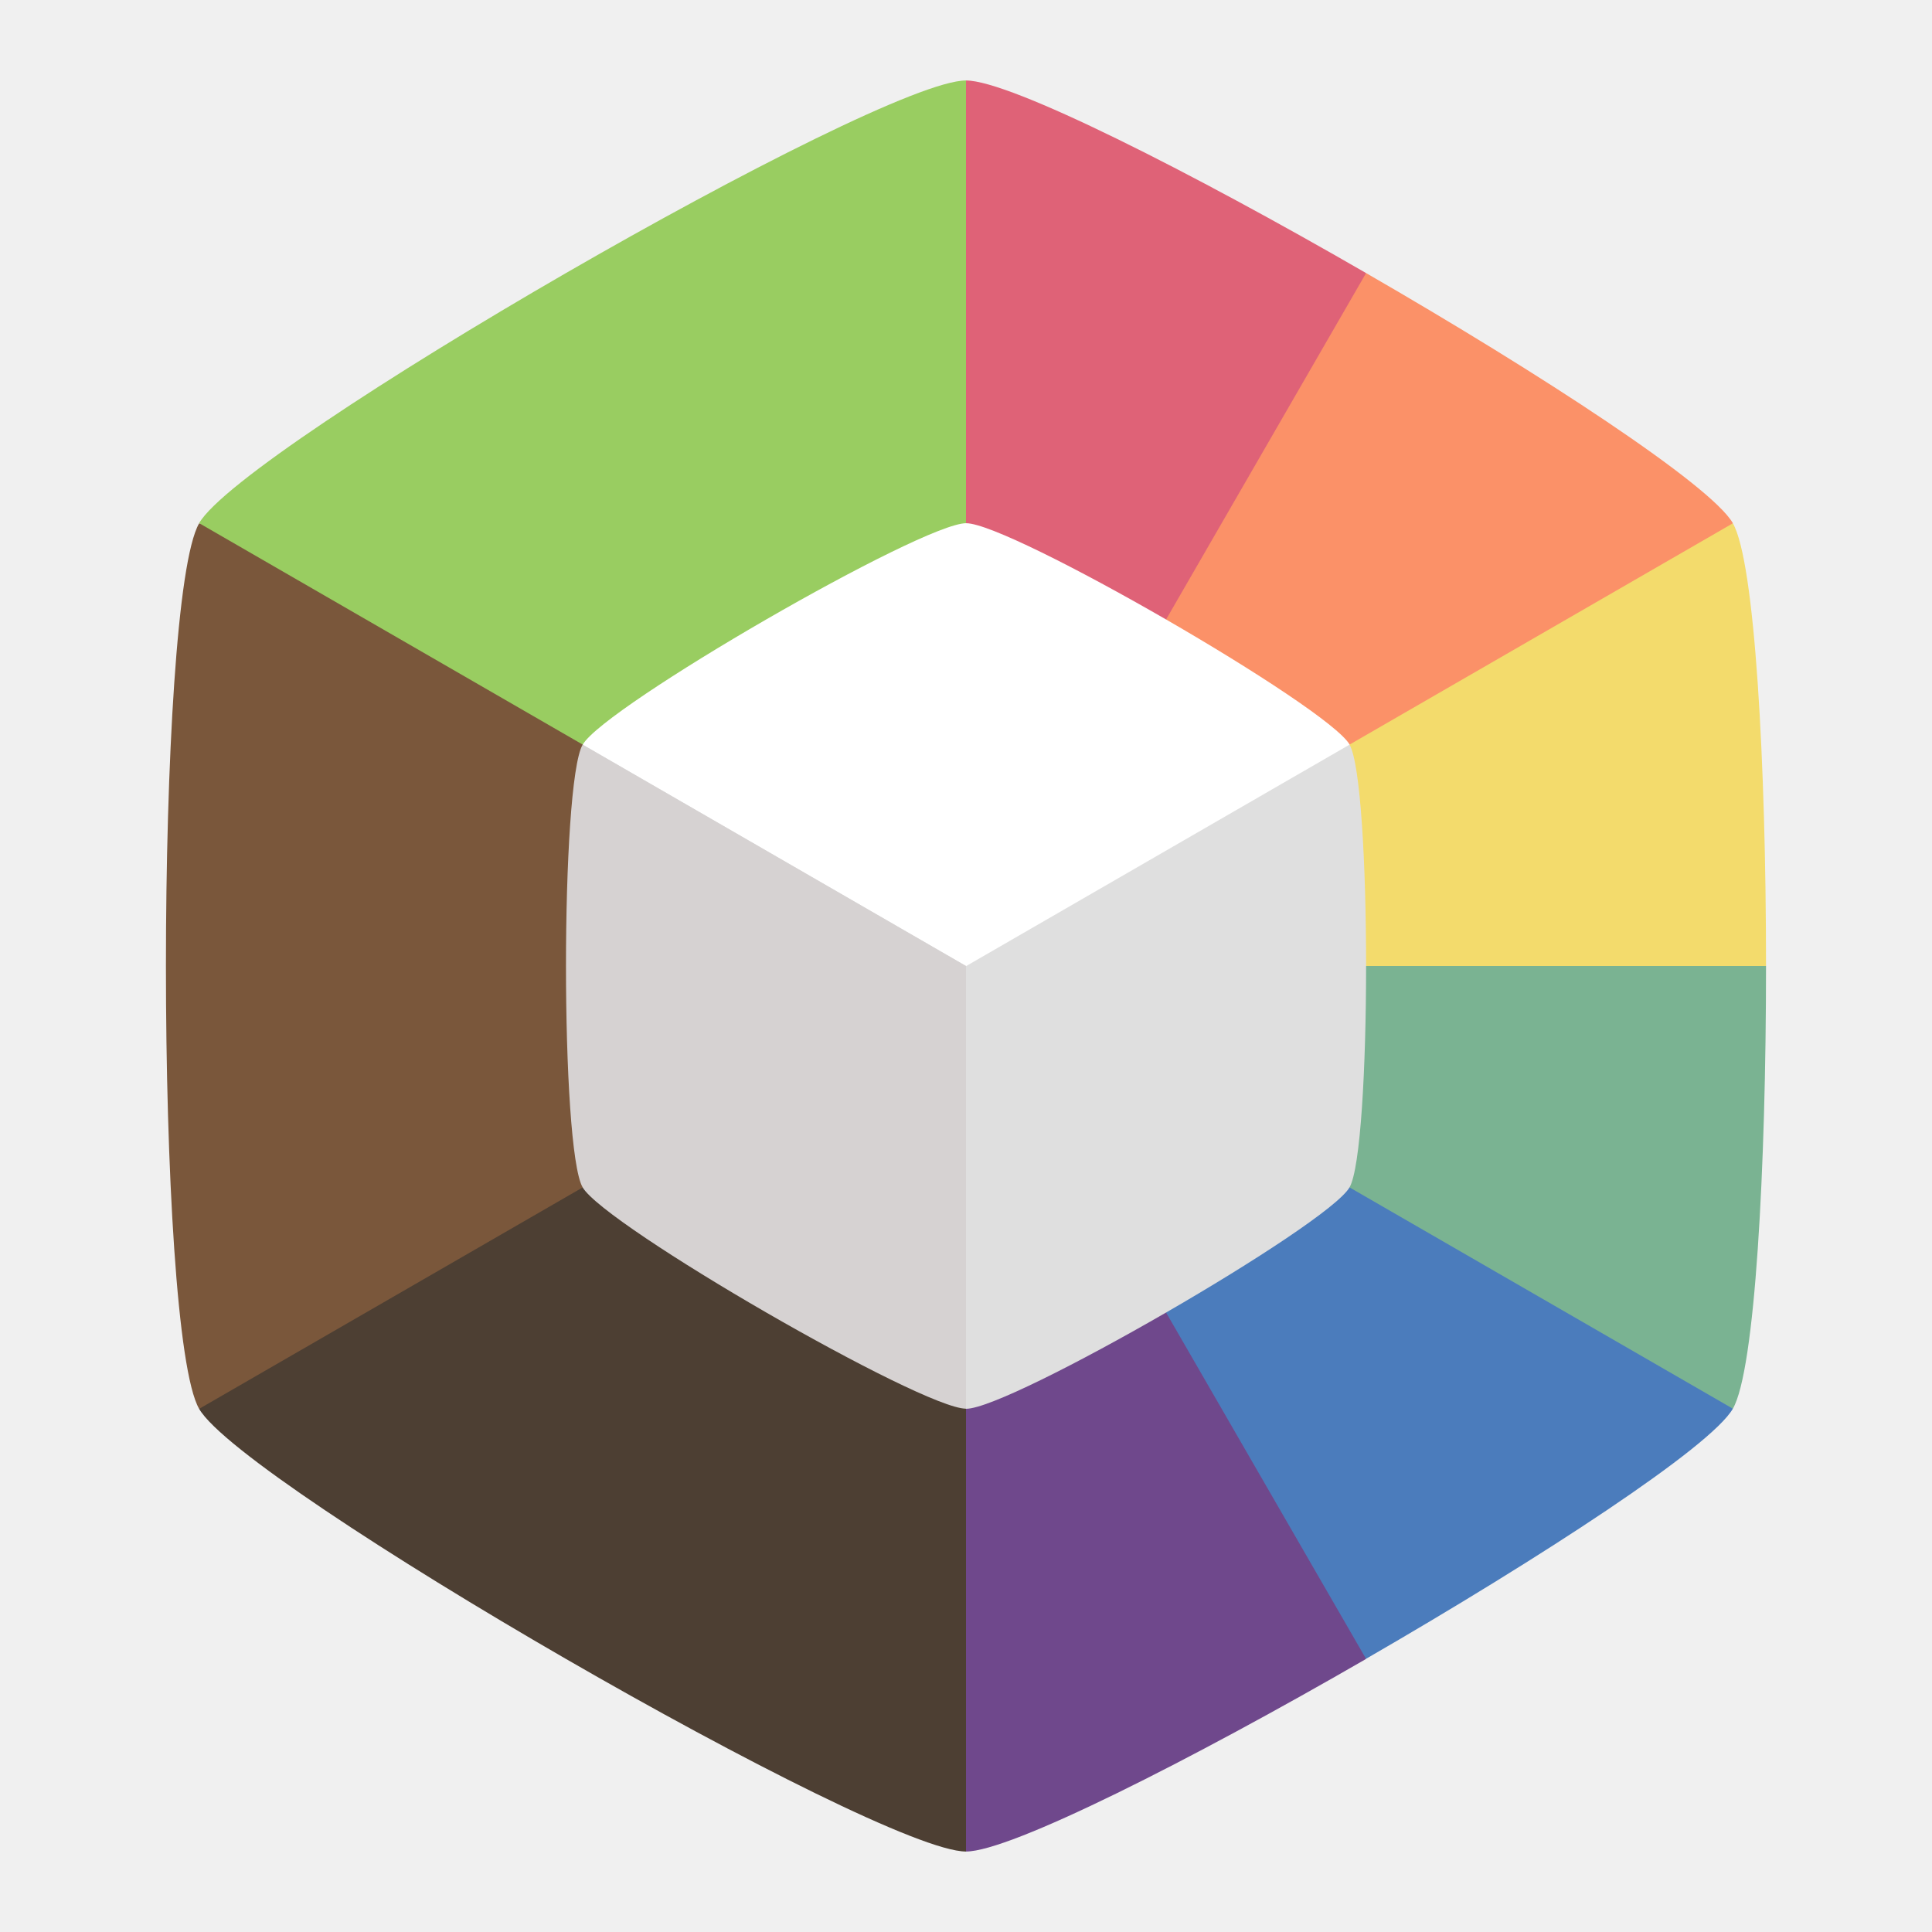
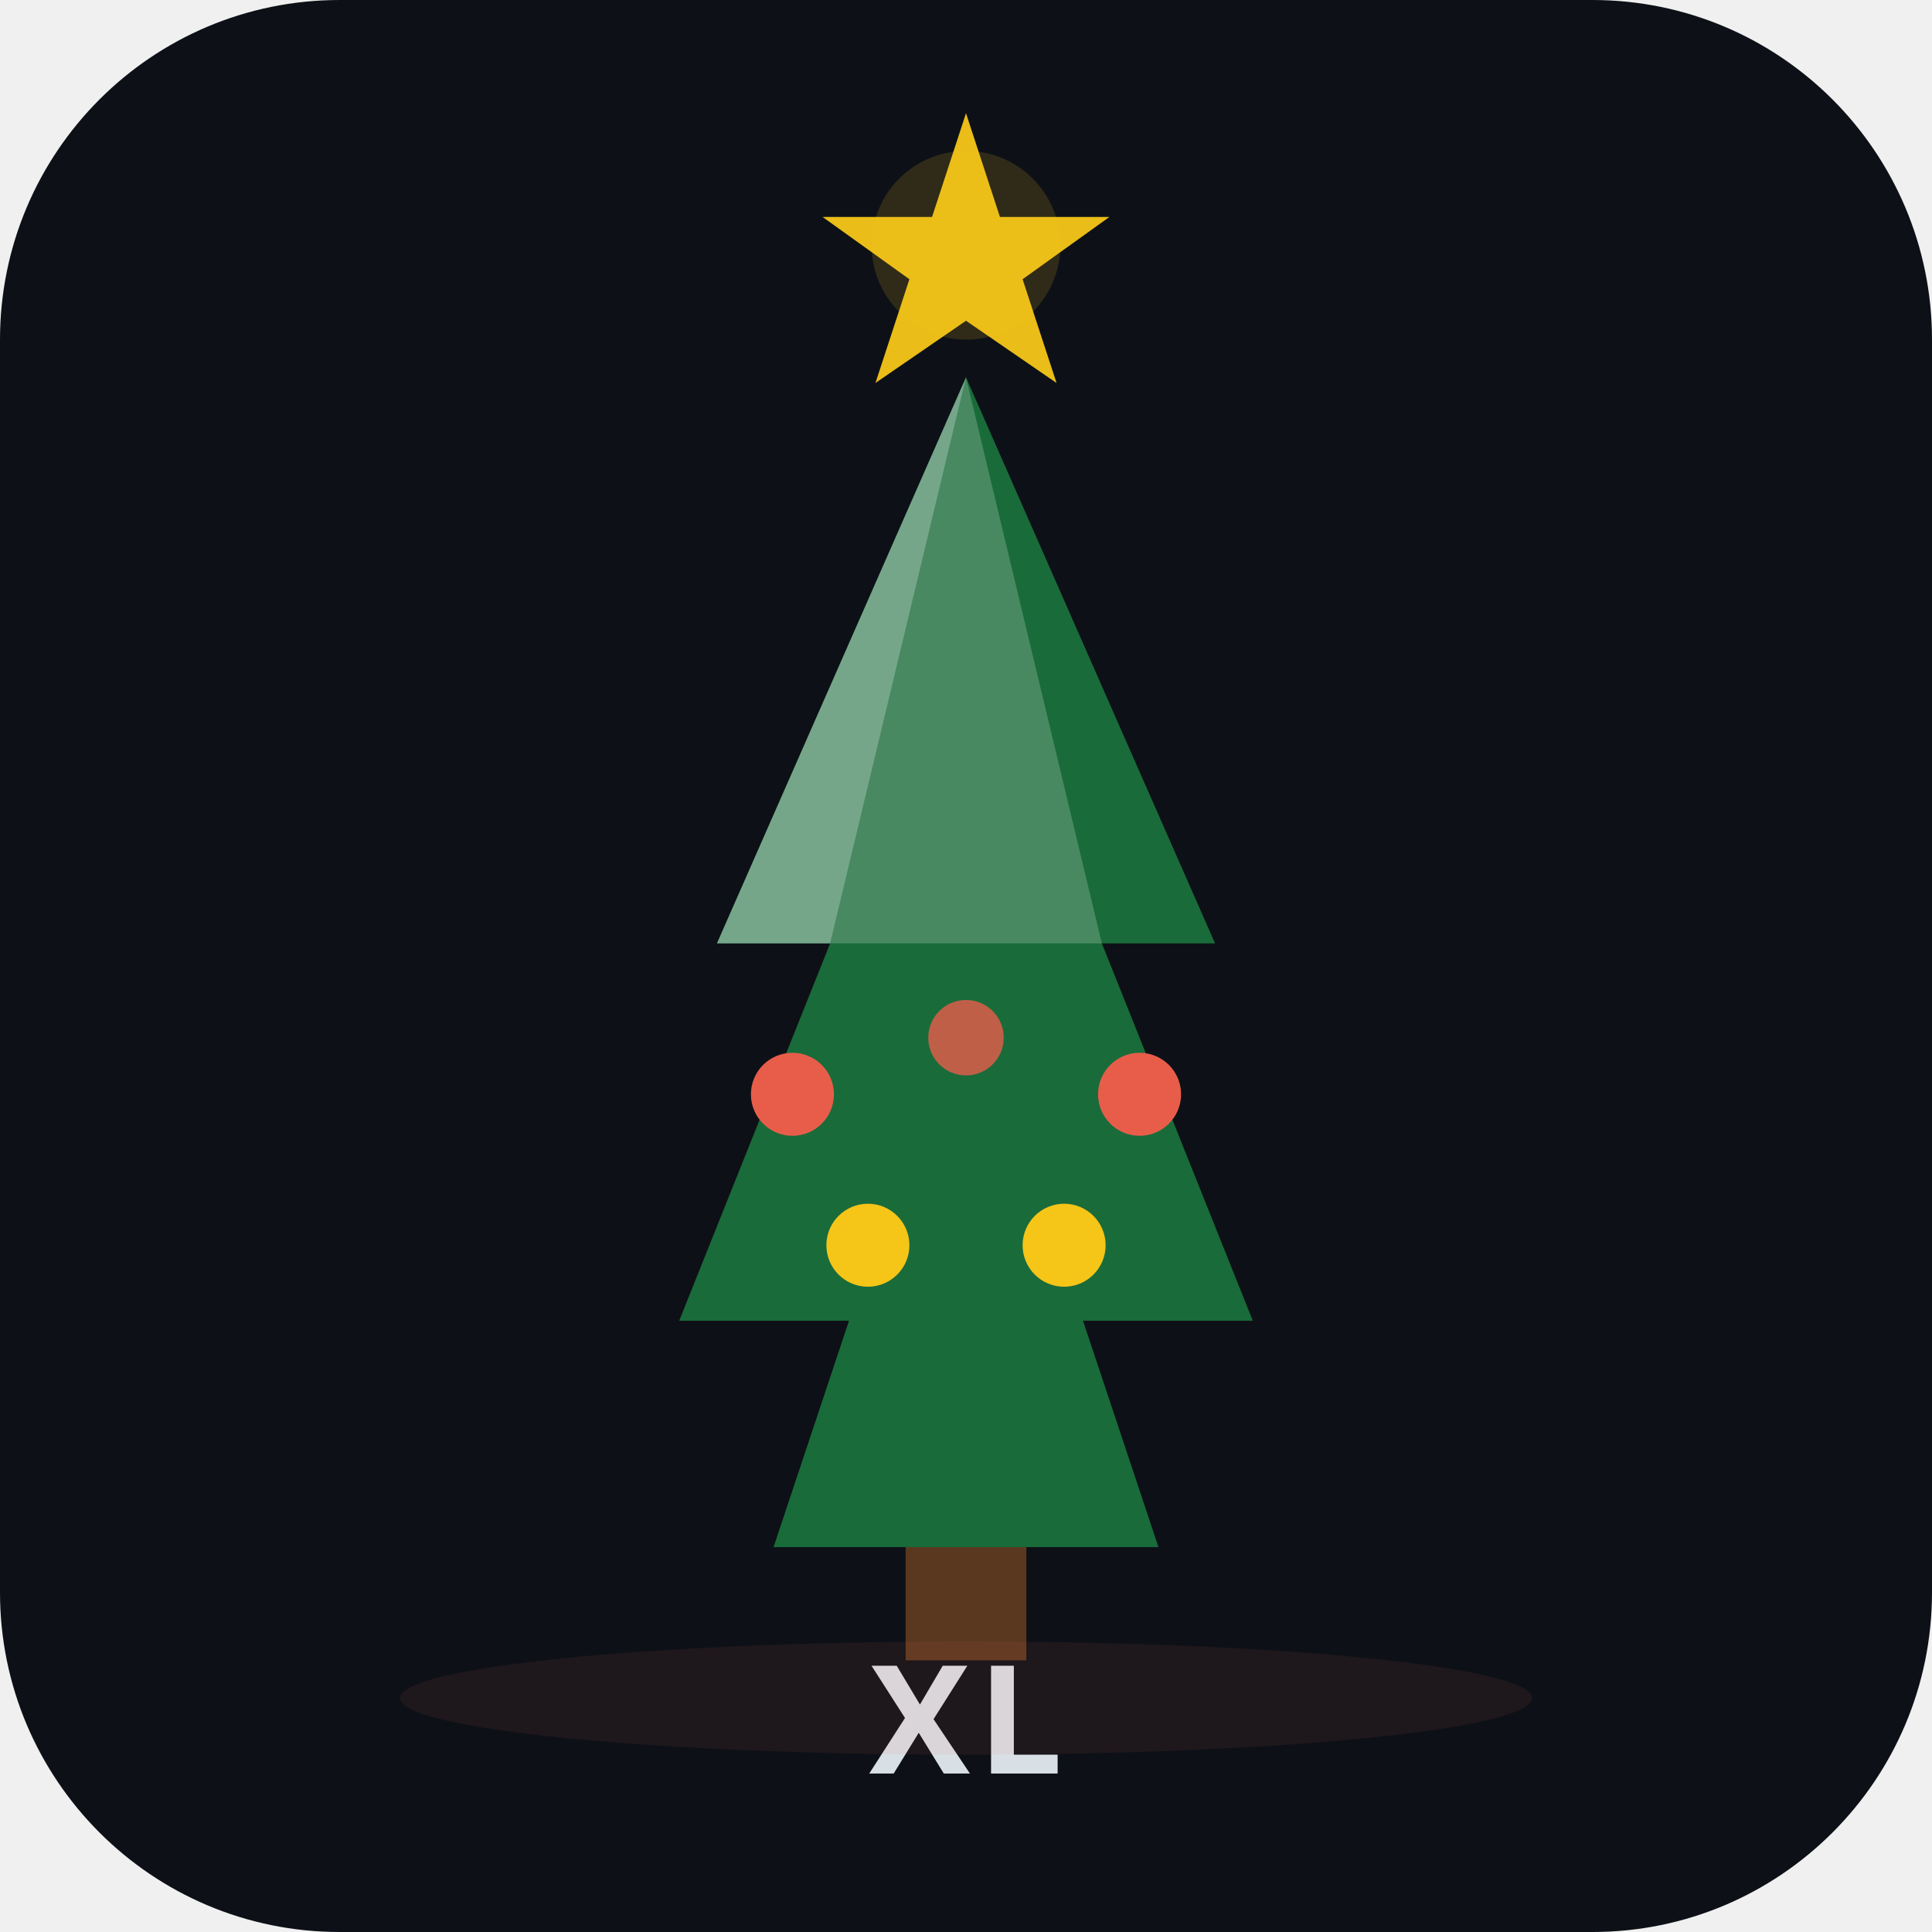
- <svg xmlns="http://www.w3.org/2000/svg" width="48" height="48" version="1.1" viewBox="0 0 12.7 12.7">
-   <g stroke-width=".265">
-     <path d="m6.35 6.35" fill="#99cd61" />
-     <path d="m6.35 0.529-2.521 4.366 2.521 1.455 2.52-1.455 0.11-3.1c-1.151-0.665-2.339-1.266-2.63-1.266z" fill="#df6277" />
-     <path d="m8.98 1.795-2.63 4.555 2.52 1.455 2.521-4.366c-0.146-0.252-1.26-0.98-2.411-1.644z" fill="#fb9168" />
-     <path d="m11.391 3.44-5.041 2.91 2.52 1.455 2.739-1.455c0-1.329-0.073-2.658-0.218-2.91z" fill="#f3db6c" />
-     <path d="m6.35 6.35v2.91h5.041c0.146-0.252 0.218-1.581 0.218-2.91h-5.259z" fill="#7ab392" />
-     <path d="m6.35 6.35v2.91l2.63 1.644c1.151-0.665 2.266-1.392 2.411-1.644l-5.041-2.91z" fill="#4b7cbc" />
-     <path d="m6.35 6.35-2.521 1.455 2.521 4.366c0.291 0 1.479-0.601 2.63-1.266l-2.63-4.555z" fill="#6f488c" />
-     <path d="m3.829 4.895-2.52 4.366c0.291 0.504 4.459 2.91 5.041 2.91v-5.821l-2.521-1.455z" fill="#4d3f33" />
-     <path d="m1.309 3.44c-0.291 0.504-0.291 5.317 0 5.821l5.041-2.91v-2.91h-5.041z" fill="#7a573b" />
-     <path d="m6.35 0.529c-0.582-2e-8 -4.75 2.406-5.041 2.91l5.041 2.91v-5.821z" fill="#99cd61" />
-   </g>
-   <g transform="matrix(.88 0 0 .88 -10.906 -1.2421)">
-     <g transform="translate(13.26 2.2776)">
-       <path transform="matrix(.96975 0 0 .96975 .1921 .1921)" d="m6.35 2.939c-0.341 0-2.783 1.41-2.953 1.705l2.953 5.116 2.954-5.116c-0.171-0.295-2.613-1.705-2.954-1.705z" fill="#fff" stroke-width=".265" />
-     </g>
-     <path d="m16.746 6.974 2.864 4.961c0.331 0 2.699-1.367 2.864-1.654 0.165-0.286 0.165-3.021 0-3.307l-2.864 1.654z" fill="#dfdfdf" stroke-width=".265" />
-   </g>
-   <path d="m3.83 4.895c-0.146 0.252-0.146 2.658 0 2.91 0.146 0.252 2.229 1.455 2.52 1.455v-2.91z" fill="#d6d2d2" stroke-width=".265" />
+ <svg xmlns="http://www.w3.org/2000/svg" viewBox="0 0 1024 1024" width="1024" height="1024">
+   <rect width="1024" height="1024" rx="180" fill="#0d1117" />
+   <polygon points="512,60 530,115 588,115 542,148 560,203 512,170 464,203 482,148 436,115 494,115" fill="#f5c518" opacity="0.95" />
+   <polygon points="512,200 380,500 440,500 360,700 450,700 410,820 614,820 574,700 664,700 584,500 644,500" fill="#1a6b3a" />
+   <rect x="480" y="820" width="64" height="60" fill="#5a3820" />
+   <polygon points="512,200 380,500 440,500" fill="white" opacity="0.4" />
+   <polygon points="512,200 440,500 584,500" fill="white" opacity="0.2" />
+   <circle cx="420" cy="580" r="22" fill="#e85d4a" />
+   <circle cx="604" cy="580" r="22" fill="#e85d4a" />
+   <circle cx="460" cy="660" r="22" fill="#f5c518" />
+   <circle cx="564" cy="660" r="22" fill="#f5c518" />
+   <circle cx="512" cy="550" r="20" fill="#e85d4a" opacity="0.8" />
+   <circle cx="512" cy="130" r="50" fill="#f5c518" opacity="0.15" />
+   <text x="512" y="940" text-anchor="middle" font-family="Arial Black, sans-serif" font-size="80" font-weight="900" fill="#f0f6fc" opacity="0.9" letter-spacing="4">XL</text>
+   <ellipse cx="512" cy="900" rx="300" ry="30" fill="#e85d4a" opacity="0.08" />
</svg>
